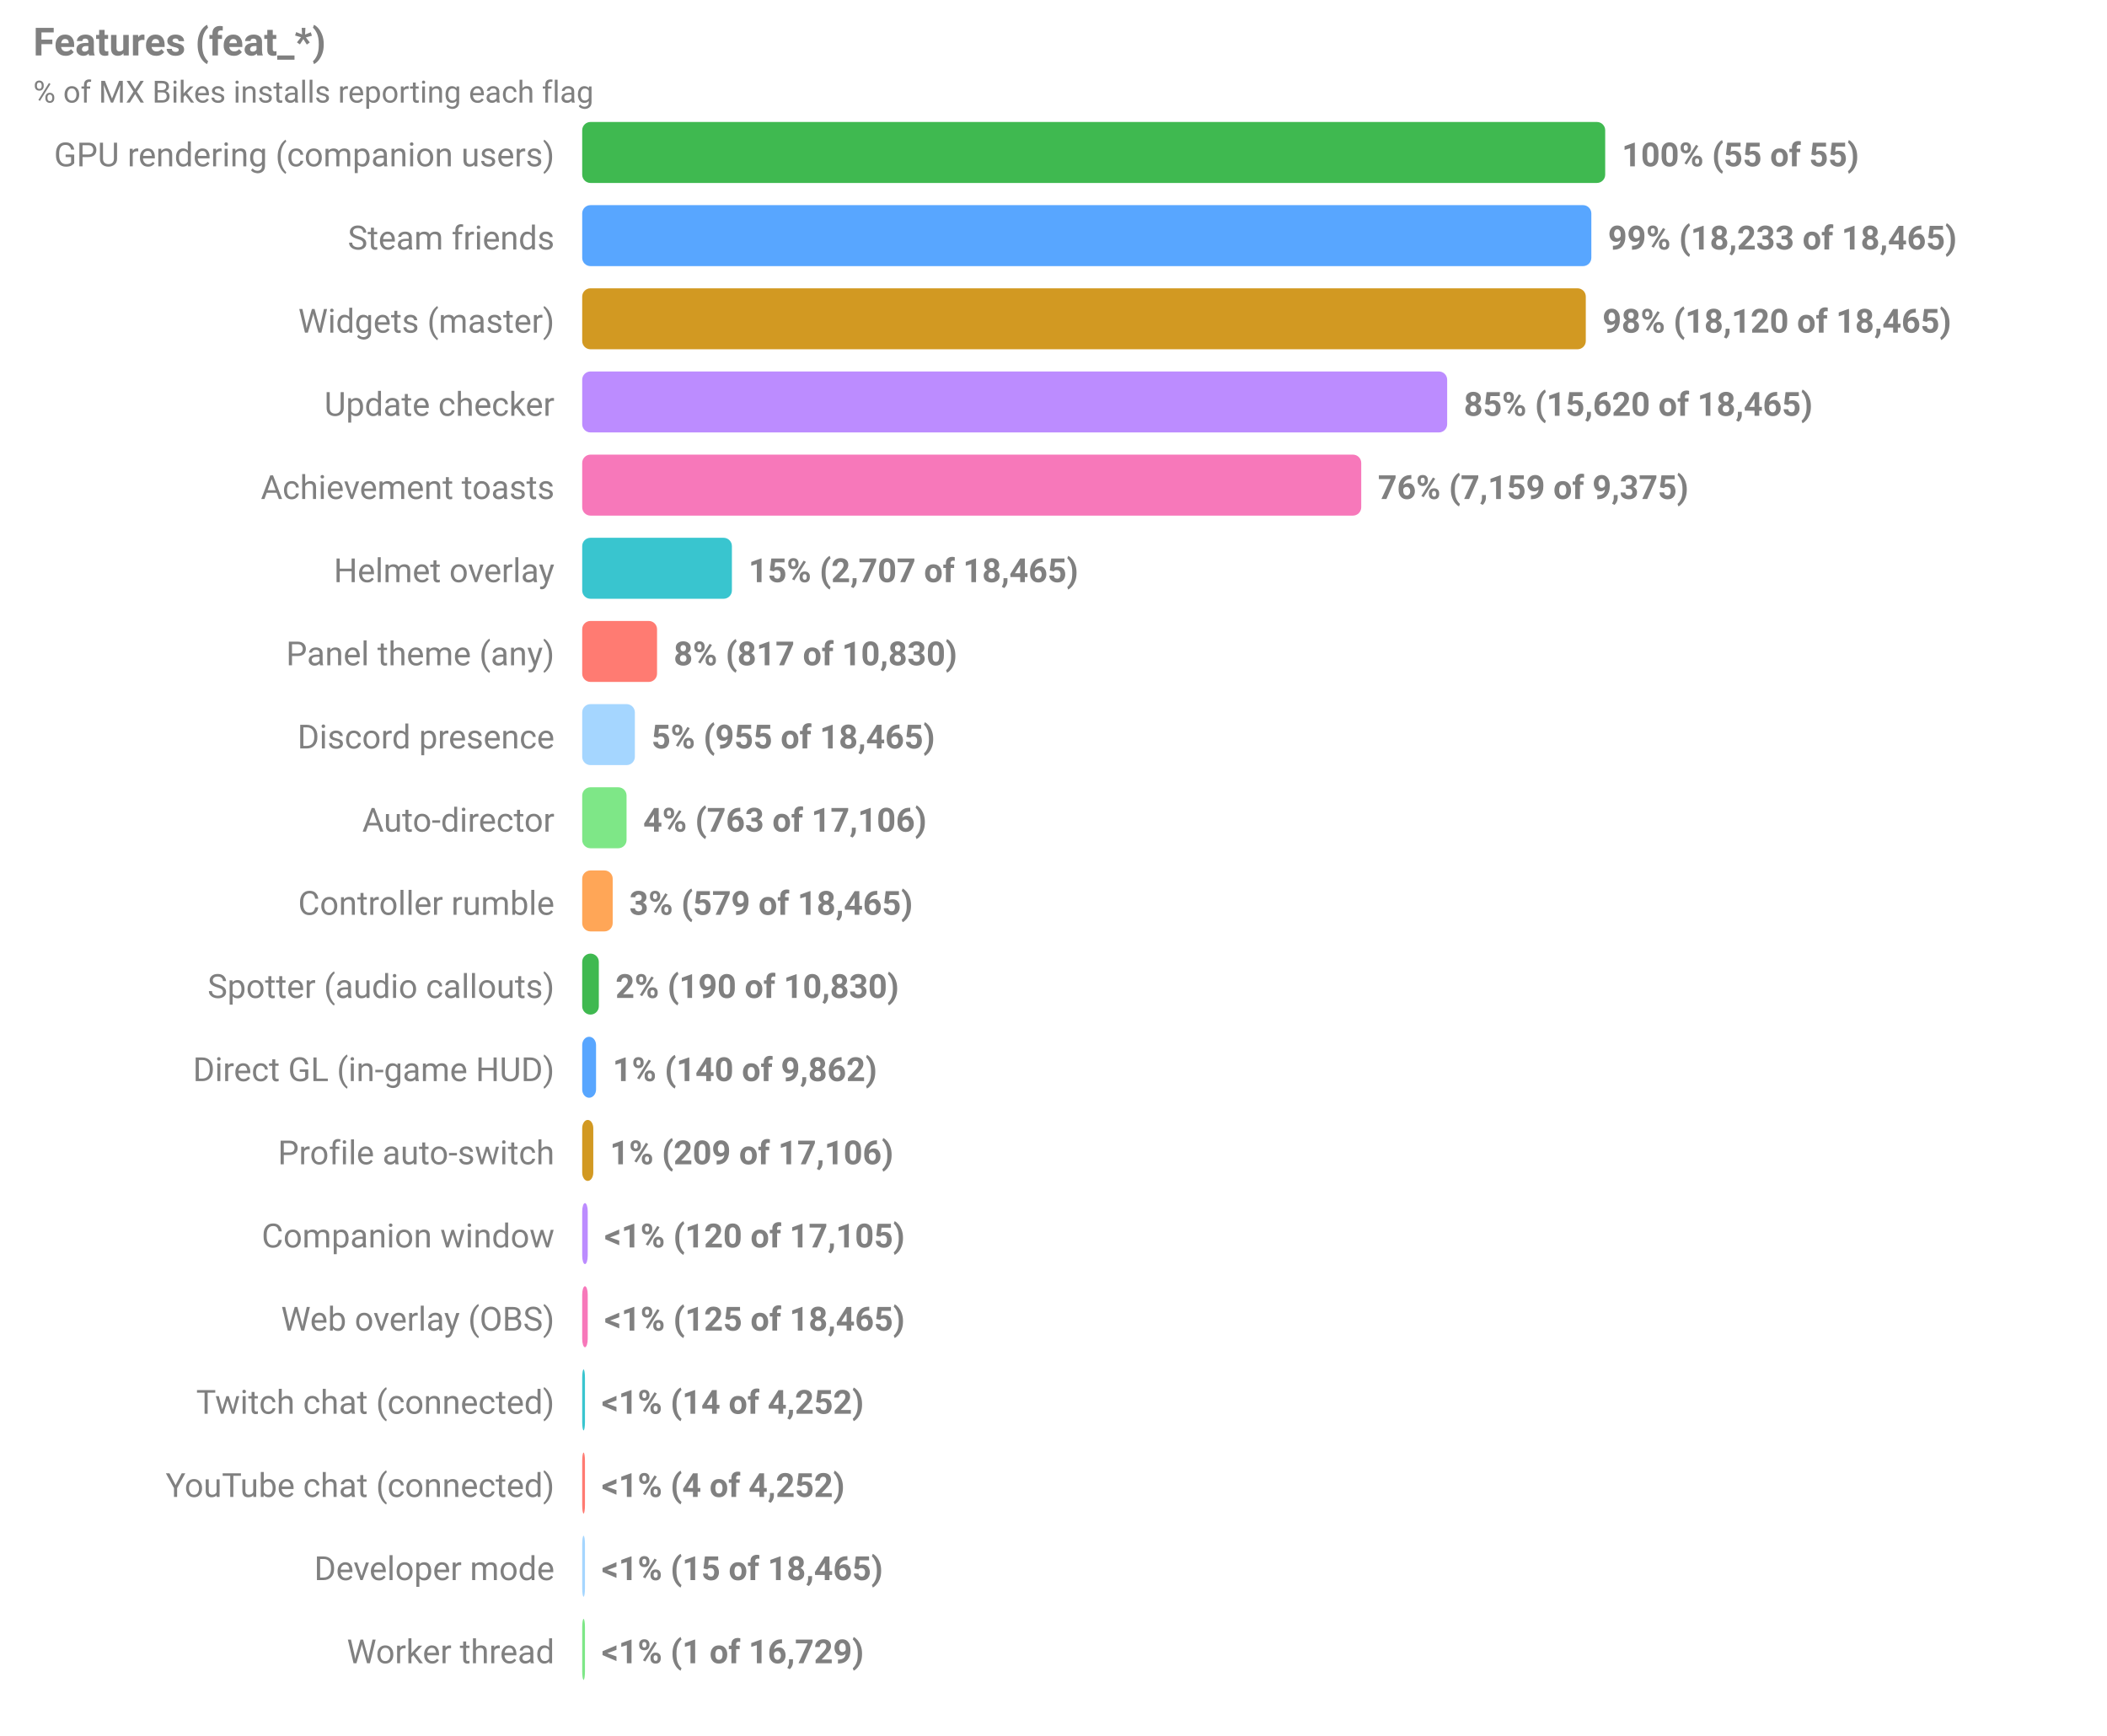
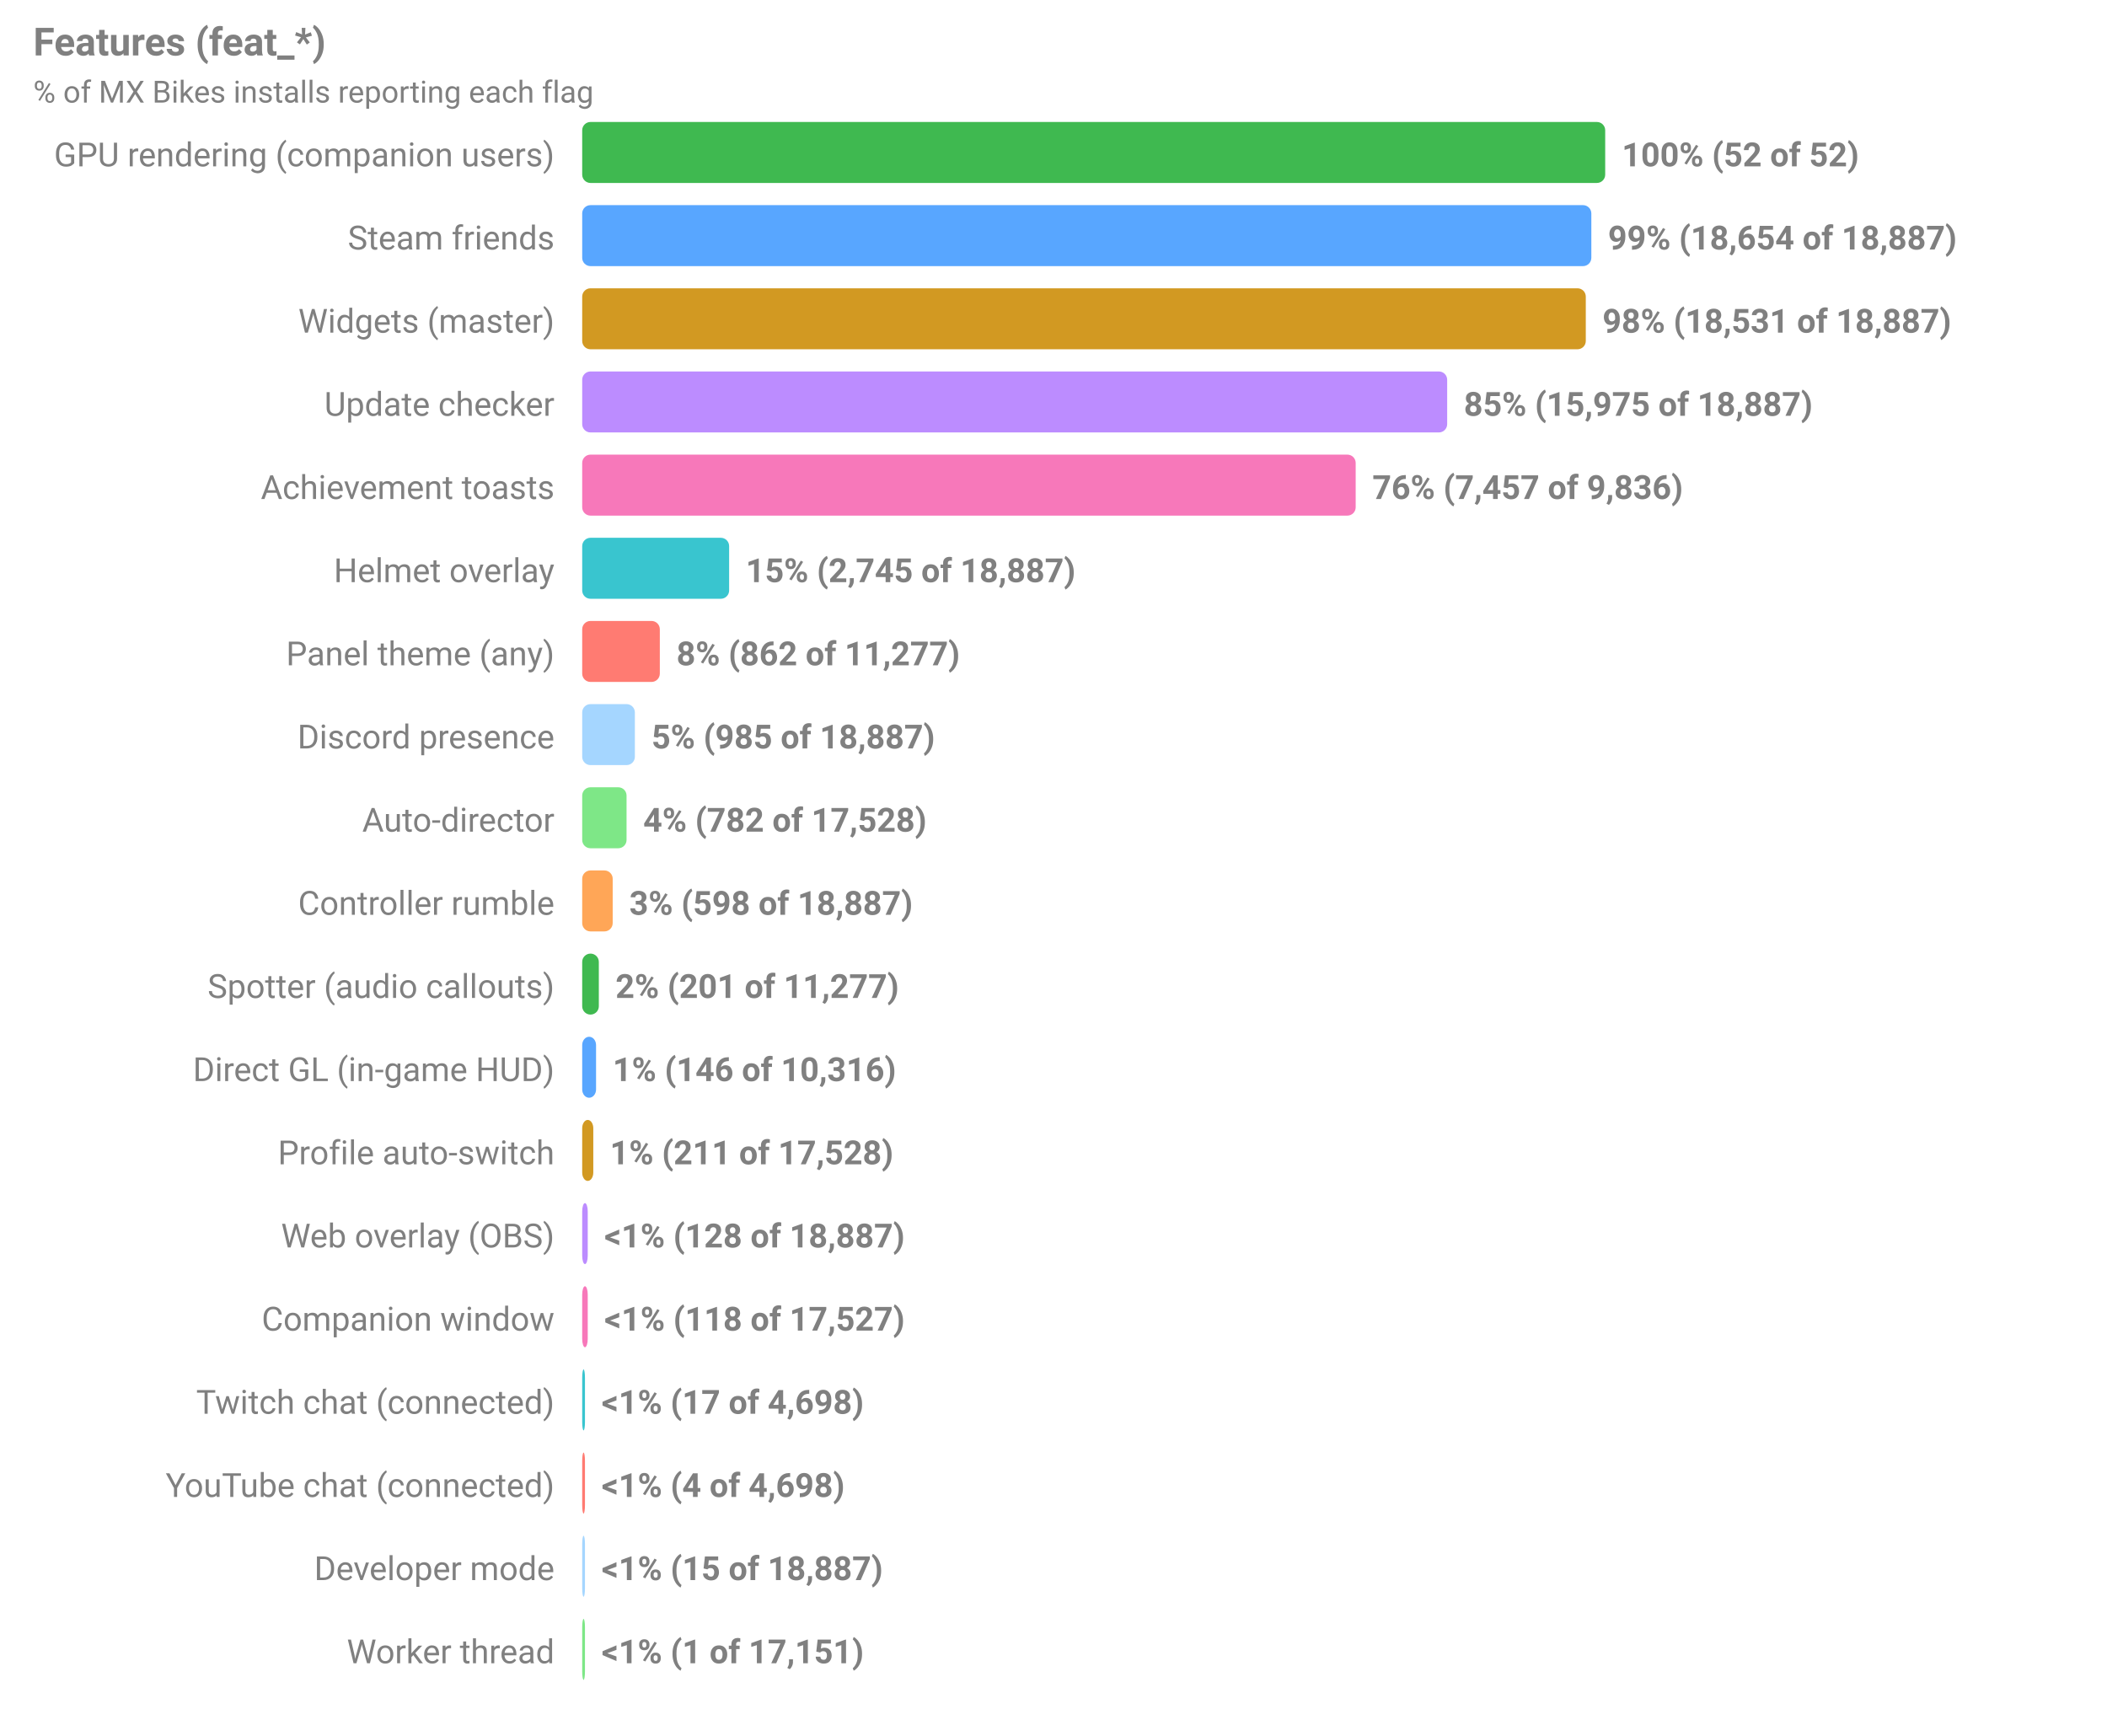
<svg xmlns="http://www.w3.org/2000/svg" width="760" height="626" viewBox="0 0 760 626" role="img" aria-label="Features (feat_*)">
  <style>
  text{font-family:-apple-system,BlinkMacSystemFont,'Segoe UI',Roboto,Helvetica,Arial,sans-serif}
  .grid{stroke:#808080;stroke-opacity:.3;stroke-width:1}
  .axis{stroke:#808080;stroke-width:1}
  .lbl{fill:#808080;font-size:12px}
  .val{fill:#808080;font-size:12px;font-weight:600}
  .title{fill:#808080;font-size:14px;font-weight:700}
  .sub{fill:#808080;font-size:11px}
  .gap{fill:#808080;opacity:.12}
  .gaplbl{fill:#808080;font-size:10px;opacity:.85}
  .ico{fill:#808080}
  .t1{fill:#e3b341}
  .t2{fill:#d29922}
  .t3{fill:#b7860b}
  .t4{fill:#946f0f}
</style>
  <text x="12" y="20" class="title">Features (feat_*)</text>
  <text x="12" y="37" class="sub">% of MX Bikes installs reporting each flag</text>
  <text x="200" y="60" class="lbl" text-anchor="end">GPU rendering (companion users)</text>
-   <rect x="210" y="44" width="369" height="22" rx="3" fill="#3fb950" data-tip="GPU rendering (companion users): 100% (55 of 55)" />
-   <text x="585" y="60" class="val">100% (55 of 55)</text>
+   <rect x="210" y="44" width="369" height="22" rx="3" fill="#3fb950" data-tip="GPU rendering (companion users): 100% (52 of 52)" />
+   <text x="585" y="60" class="val">100% (52 of 52)</text>
  <text x="200" y="90" class="lbl" text-anchor="end">Steam friends</text>
-   <rect x="210" y="74" width="364" height="22" rx="3" fill="#58a6ff" data-tip="Steam friends: 99% (18,233 of 18,465)" />
-   <text x="580" y="90" class="val">99% (18,233 of 18,465)</text>
+   <rect x="210" y="74" width="364" height="22" rx="3" fill="#58a6ff" data-tip="Steam friends: 99% (18,654 of 18,887)" />
+   <text x="580" y="90" class="val">99% (18,654 of 18,887)</text>
  <text x="200" y="120" class="lbl" text-anchor="end">Widgets (master)</text>
-   <rect x="210" y="104" width="362" height="22" rx="3" fill="#d29922" data-tip="Widgets (master): 98% (18,120 of 18,465)" />
-   <text x="578" y="120" class="val">98% (18,120 of 18,465)</text>
+   <rect x="210" y="104" width="362" height="22" rx="3" fill="#d29922" data-tip="Widgets (master): 98% (18,531 of 18,887)" />
+   <text x="578" y="120" class="val">98% (18,531 of 18,887)</text>
  <text x="200" y="150" class="lbl" text-anchor="end">Update checker</text>
-   <rect x="210" y="134" width="312" height="22" rx="3" fill="#bc8cff" data-tip="Update checker: 85% (15,620 of 18,465)" />
-   <text x="528" y="150" class="val">85% (15,620 of 18,465)</text>
+   <rect x="210" y="134" width="312" height="22" rx="3" fill="#bc8cff" data-tip="Update checker: 85% (15,975 of 18,887)" />
+   <text x="528" y="150" class="val">85% (15,975 of 18,887)</text>
  <text x="200" y="180" class="lbl" text-anchor="end">Achievement toasts</text>
-   <rect x="210" y="164" width="281" height="22" rx="3" fill="#f778ba" data-tip="Achievement toasts: 76% (7,159 of 9,375)" />
-   <text x="497" y="180" class="val">76% (7,159 of 9,375)</text>
+   <rect x="210" y="164" width="279" height="22" rx="3" fill="#f778ba" data-tip="Achievement toasts: 76% (7,457 of 9,836)" />
+   <text x="495" y="180" class="val">76% (7,457 of 9,836)</text>
  <text x="200" y="210" class="lbl" text-anchor="end">Helmet overlay</text>
-   <rect x="210" y="194" width="54" height="22" rx="3" fill="#39c5cf" data-tip="Helmet overlay: 15% (2,707 of 18,465)" />
-   <text x="270" y="210" class="val">15% (2,707 of 18,465)</text>
+   <rect x="210" y="194" width="53" height="22" rx="3" fill="#39c5cf" data-tip="Helmet overlay: 15% (2,745 of 18,887)" />
+   <text x="269" y="210" class="val">15% (2,745 of 18,887)</text>
  <text x="200" y="240" class="lbl" text-anchor="end">Panel theme (any)</text>
-   <rect x="210" y="224" width="27" height="22" rx="3" fill="#ff7b72" data-tip="Panel theme (any): 8% (817 of 10,830)" />
-   <text x="243" y="240" class="val">8% (817 of 10,830)</text>
+   <rect x="210" y="224" width="28" height="22" rx="3" fill="#ff7b72" data-tip="Panel theme (any): 8% (862 of 11,277)" />
+   <text x="244" y="240" class="val">8% (862 of 11,277)</text>
  <text x="200" y="270" class="lbl" text-anchor="end">Discord presence</text>
-   <rect x="210" y="254" width="19" height="22" rx="3" fill="#a5d6ff" data-tip="Discord presence: 5% (955 of 18,465)" />
-   <text x="235" y="270" class="val">5% (955 of 18,465)</text>
+   <rect x="210" y="254" width="19" height="22" rx="3" fill="#a5d6ff" data-tip="Discord presence: 5% (985 of 18,887)" />
+   <text x="235" y="270" class="val">5% (985 of 18,887)</text>
  <text x="200" y="300" class="lbl" text-anchor="end">Auto-director</text>
-   <rect x="210" y="284" width="16" height="22" rx="3" fill="#7ee787" data-tip="Auto-director: 4% (763 of 17,106)" />
-   <text x="232" y="300" class="val">4% (763 of 17,106)</text>
+   <rect x="210" y="284" width="16" height="22" rx="3" fill="#7ee787" data-tip="Auto-director: 4% (782 of 17,528)" />
+   <text x="232" y="300" class="val">4% (782 of 17,528)</text>
  <text x="200" y="330" class="lbl" text-anchor="end">Controller rumble</text>
-   <rect x="210" y="314" width="11" height="22" rx="3" fill="#ffa657" data-tip="Controller rumble: 3% (579 of 18,465)" />
-   <text x="227" y="330" class="val">3% (579 of 18,465)</text>
+   <rect x="210" y="314" width="11" height="22" rx="3" fill="#ffa657" data-tip="Controller rumble: 3% (598 of 18,887)" />
+   <text x="227" y="330" class="val">3% (598 of 18,887)</text>
  <text x="200" y="360" class="lbl" text-anchor="end">Spotter (audio callouts)</text>
-   <rect x="210" y="344" width="6" height="22" rx="3" fill="#3fb950" data-tip="Spotter (audio callouts): 2% (190 of 10,830)" />
-   <text x="222" y="360" class="val">2% (190 of 10,830)</text>
+   <rect x="210" y="344" width="6" height="22" rx="3" fill="#3fb950" data-tip="Spotter (audio callouts): 2% (201 of 11,277)" />
+   <text x="222" y="360" class="val">2% (201 of 11,277)</text>
  <text x="200" y="390" class="lbl" text-anchor="end">Direct GL (in-game HUD)</text>
-   <rect x="210" y="374" width="5" height="22" rx="3" fill="#58a6ff" data-tip="Direct GL (in-game HUD): 1% (140 of 9,862)" />
-   <text x="221" y="390" class="val">1% (140 of 9,862)</text>
+   <rect x="210" y="374" width="5" height="22" rx="3" fill="#58a6ff" data-tip="Direct GL (in-game HUD): 1% (146 of 10,316)" />
+   <text x="221" y="390" class="val">1% (146 of 10,316)</text>
  <text x="200" y="420" class="lbl" text-anchor="end">Profile auto-switch</text>
-   <rect x="210" y="404" width="4" height="22" rx="3" fill="#d29922" data-tip="Profile auto-switch: 1% (209 of 17,106)" />
-   <text x="220" y="420" class="val">1% (209 of 17,106)</text>
-   <text x="200" y="450" class="lbl" text-anchor="end">Companion window</text>
-   <rect x="210" y="434" width="2" height="22" rx="3" fill="#bc8cff" data-tip="Companion window: &lt;1% (120 of 17,105)" />
-   <text x="218" y="450" class="val">&lt;1% (120 of 17,105)</text>
-   <text x="200" y="480" class="lbl" text-anchor="end">Web overlay (OBS)</text>
-   <rect x="210" y="464" width="2" height="22" rx="3" fill="#f778ba" data-tip="Web overlay (OBS): &lt;1% (125 of 18,465)" />
-   <text x="218" y="480" class="val">&lt;1% (125 of 18,465)</text>
+   <rect x="210" y="404" width="4" height="22" rx="3" fill="#d29922" data-tip="Profile auto-switch: 1% (211 of 17,528)" />
+   <text x="220" y="420" class="val">1% (211 of 17,528)</text>
+   <text x="200" y="450" class="lbl" text-anchor="end">Web overlay (OBS)</text>
+   <rect x="210" y="434" width="2" height="22" rx="3" fill="#bc8cff" data-tip="Web overlay (OBS): &lt;1% (128 of 18,887)" />
+   <text x="218" y="450" class="val">&lt;1% (128 of 18,887)</text>
+   <text x="200" y="480" class="lbl" text-anchor="end">Companion window</text>
+   <rect x="210" y="464" width="2" height="22" rx="3" fill="#f778ba" data-tip="Companion window: &lt;1% (118 of 17,527)" />
+   <text x="218" y="480" class="val">&lt;1% (118 of 17,527)</text>
  <text x="200" y="510" class="lbl" text-anchor="end">Twitch chat (connected)</text>
-   <rect x="210" y="494" width="1" height="22" rx="3" fill="#39c5cf" data-tip="Twitch chat (connected): &lt;1% (14 of 4,252)" />
-   <text x="217" y="510" class="val">&lt;1% (14 of 4,252)</text>
+   <rect x="210" y="494" width="1" height="22" rx="3" fill="#39c5cf" data-tip="Twitch chat (connected): &lt;1% (17 of 4,698)" />
+   <text x="217" y="510" class="val">&lt;1% (17 of 4,698)</text>
  <text x="200" y="540" class="lbl" text-anchor="end">YouTube chat (connected)</text>
-   <rect x="210" y="524" width="1" height="22" rx="3" fill="#ff7b72" data-tip="YouTube chat (connected): &lt;1% (4 of 4,252)" />
-   <text x="217" y="540" class="val">&lt;1% (4 of 4,252)</text>
+   <rect x="210" y="524" width="1" height="22" rx="3" fill="#ff7b72" data-tip="YouTube chat (connected): &lt;1% (4 of 4,698)" />
+   <text x="217" y="540" class="val">&lt;1% (4 of 4,698)</text>
  <text x="200" y="570" class="lbl" text-anchor="end">Developer mode</text>
-   <rect x="210" y="554" width="1" height="22" rx="3" fill="#a5d6ff" data-tip="Developer mode: &lt;1% (15 of 18,465)" />
-   <text x="217" y="570" class="val">&lt;1% (15 of 18,465)</text>
+   <rect x="210" y="554" width="1" height="22" rx="3" fill="#a5d6ff" data-tip="Developer mode: &lt;1% (15 of 18,887)" />
+   <text x="217" y="570" class="val">&lt;1% (15 of 18,887)</text>
  <text x="200" y="600" class="lbl" text-anchor="end">Worker thread</text>
-   <rect x="210" y="584" width="1" height="22" rx="3" fill="#7ee787" data-tip="Worker thread: &lt;1% (1 of 16,729)" />
-   <text x="217" y="600" class="val">&lt;1% (1 of 16,729)</text>
+   <rect x="210" y="584" width="1" height="22" rx="3" fill="#7ee787" data-tip="Worker thread: &lt;1% (1 of 17,151)" />
+   <text x="217" y="600" class="val">&lt;1% (1 of 17,151)</text>
</svg>
